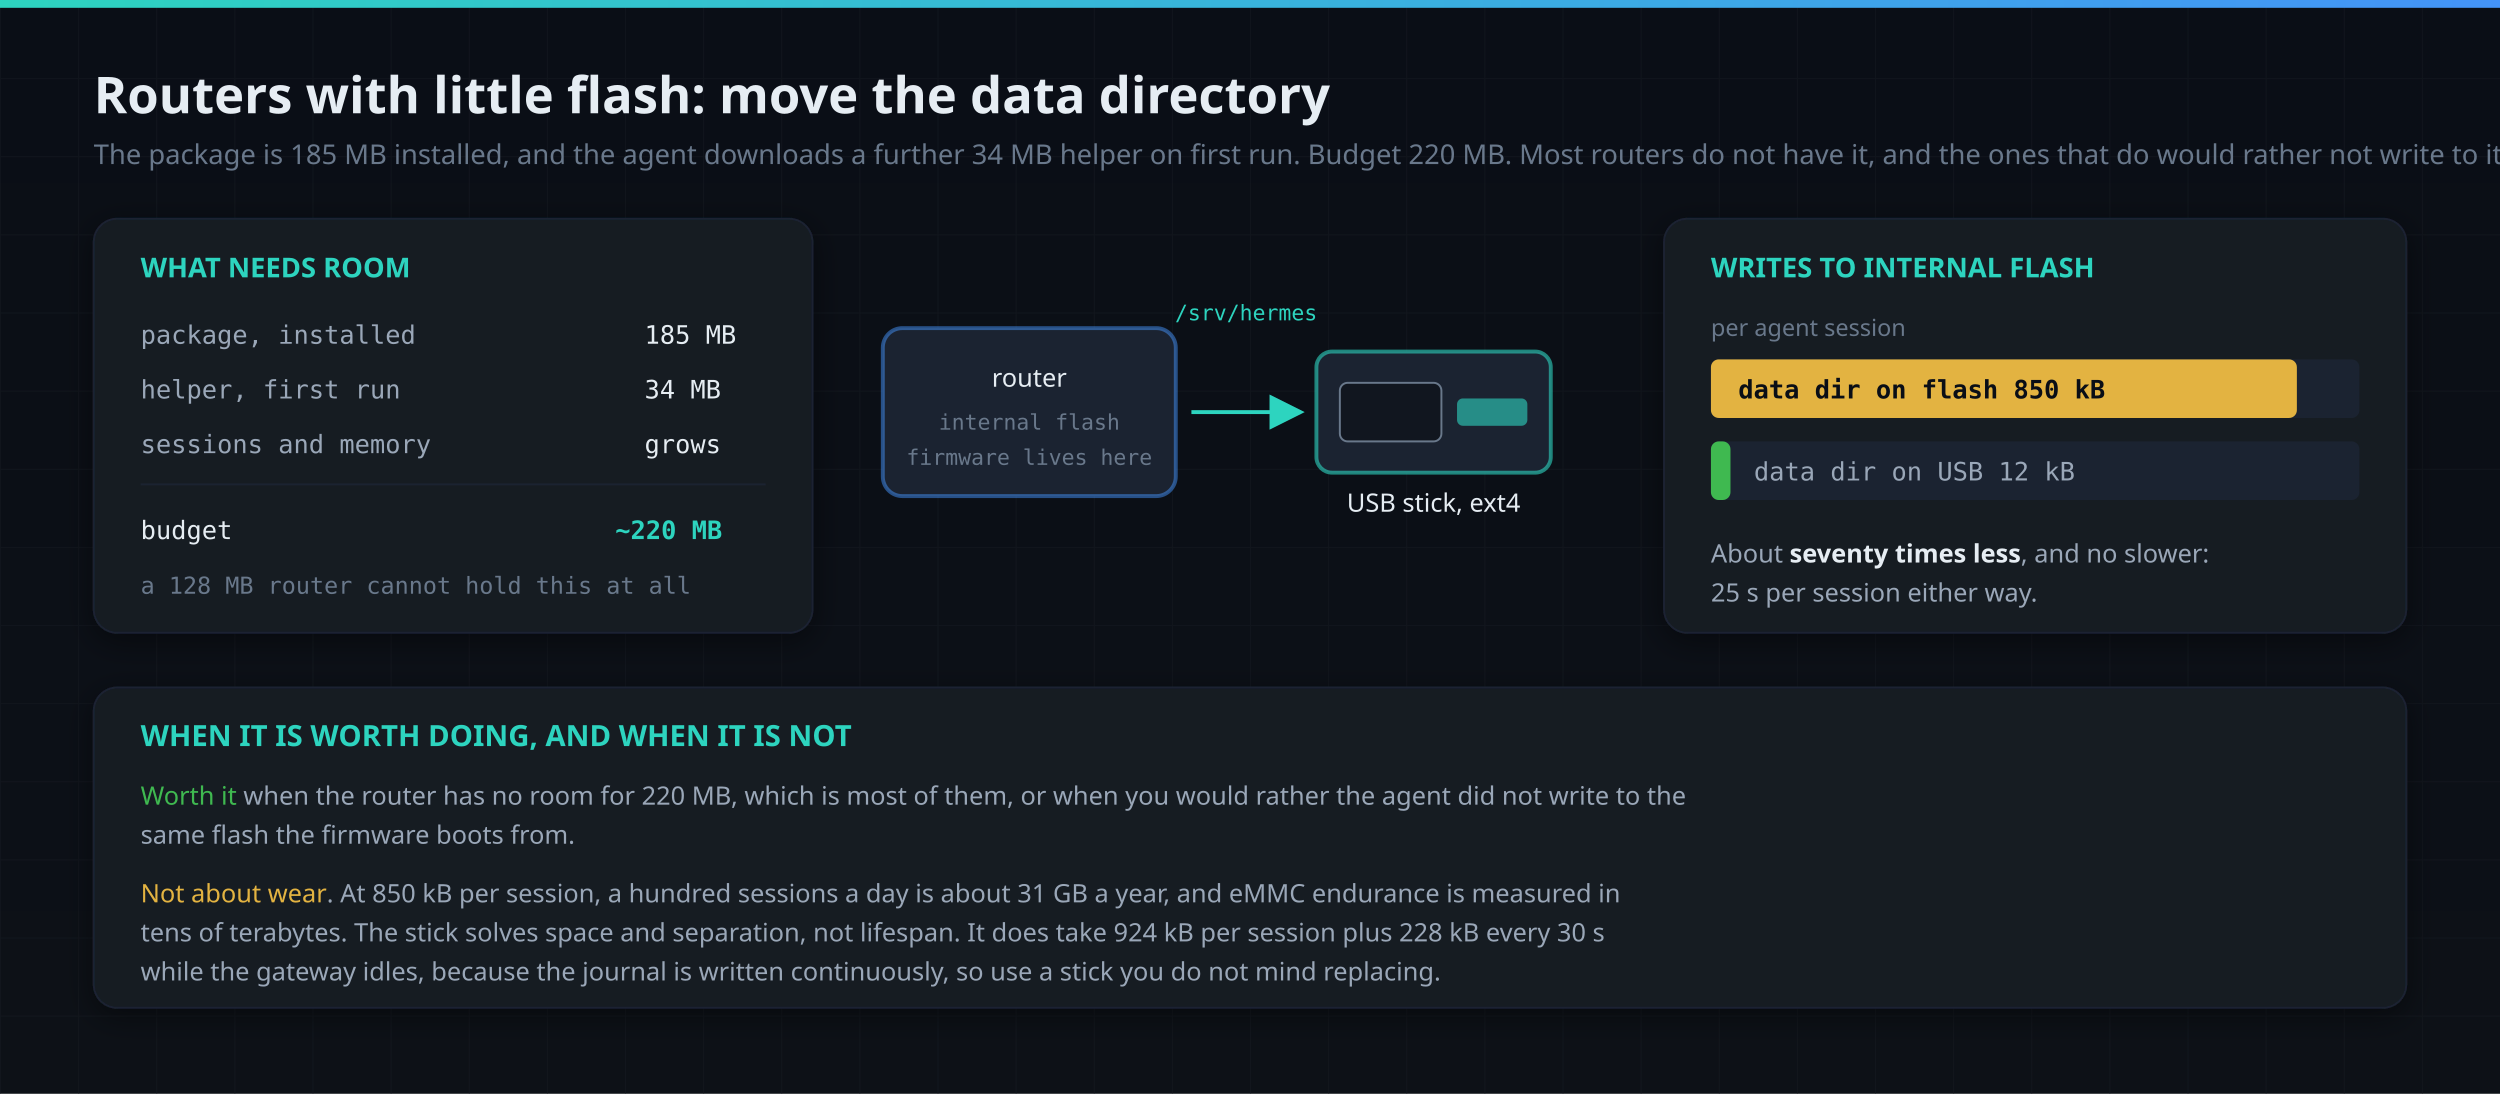
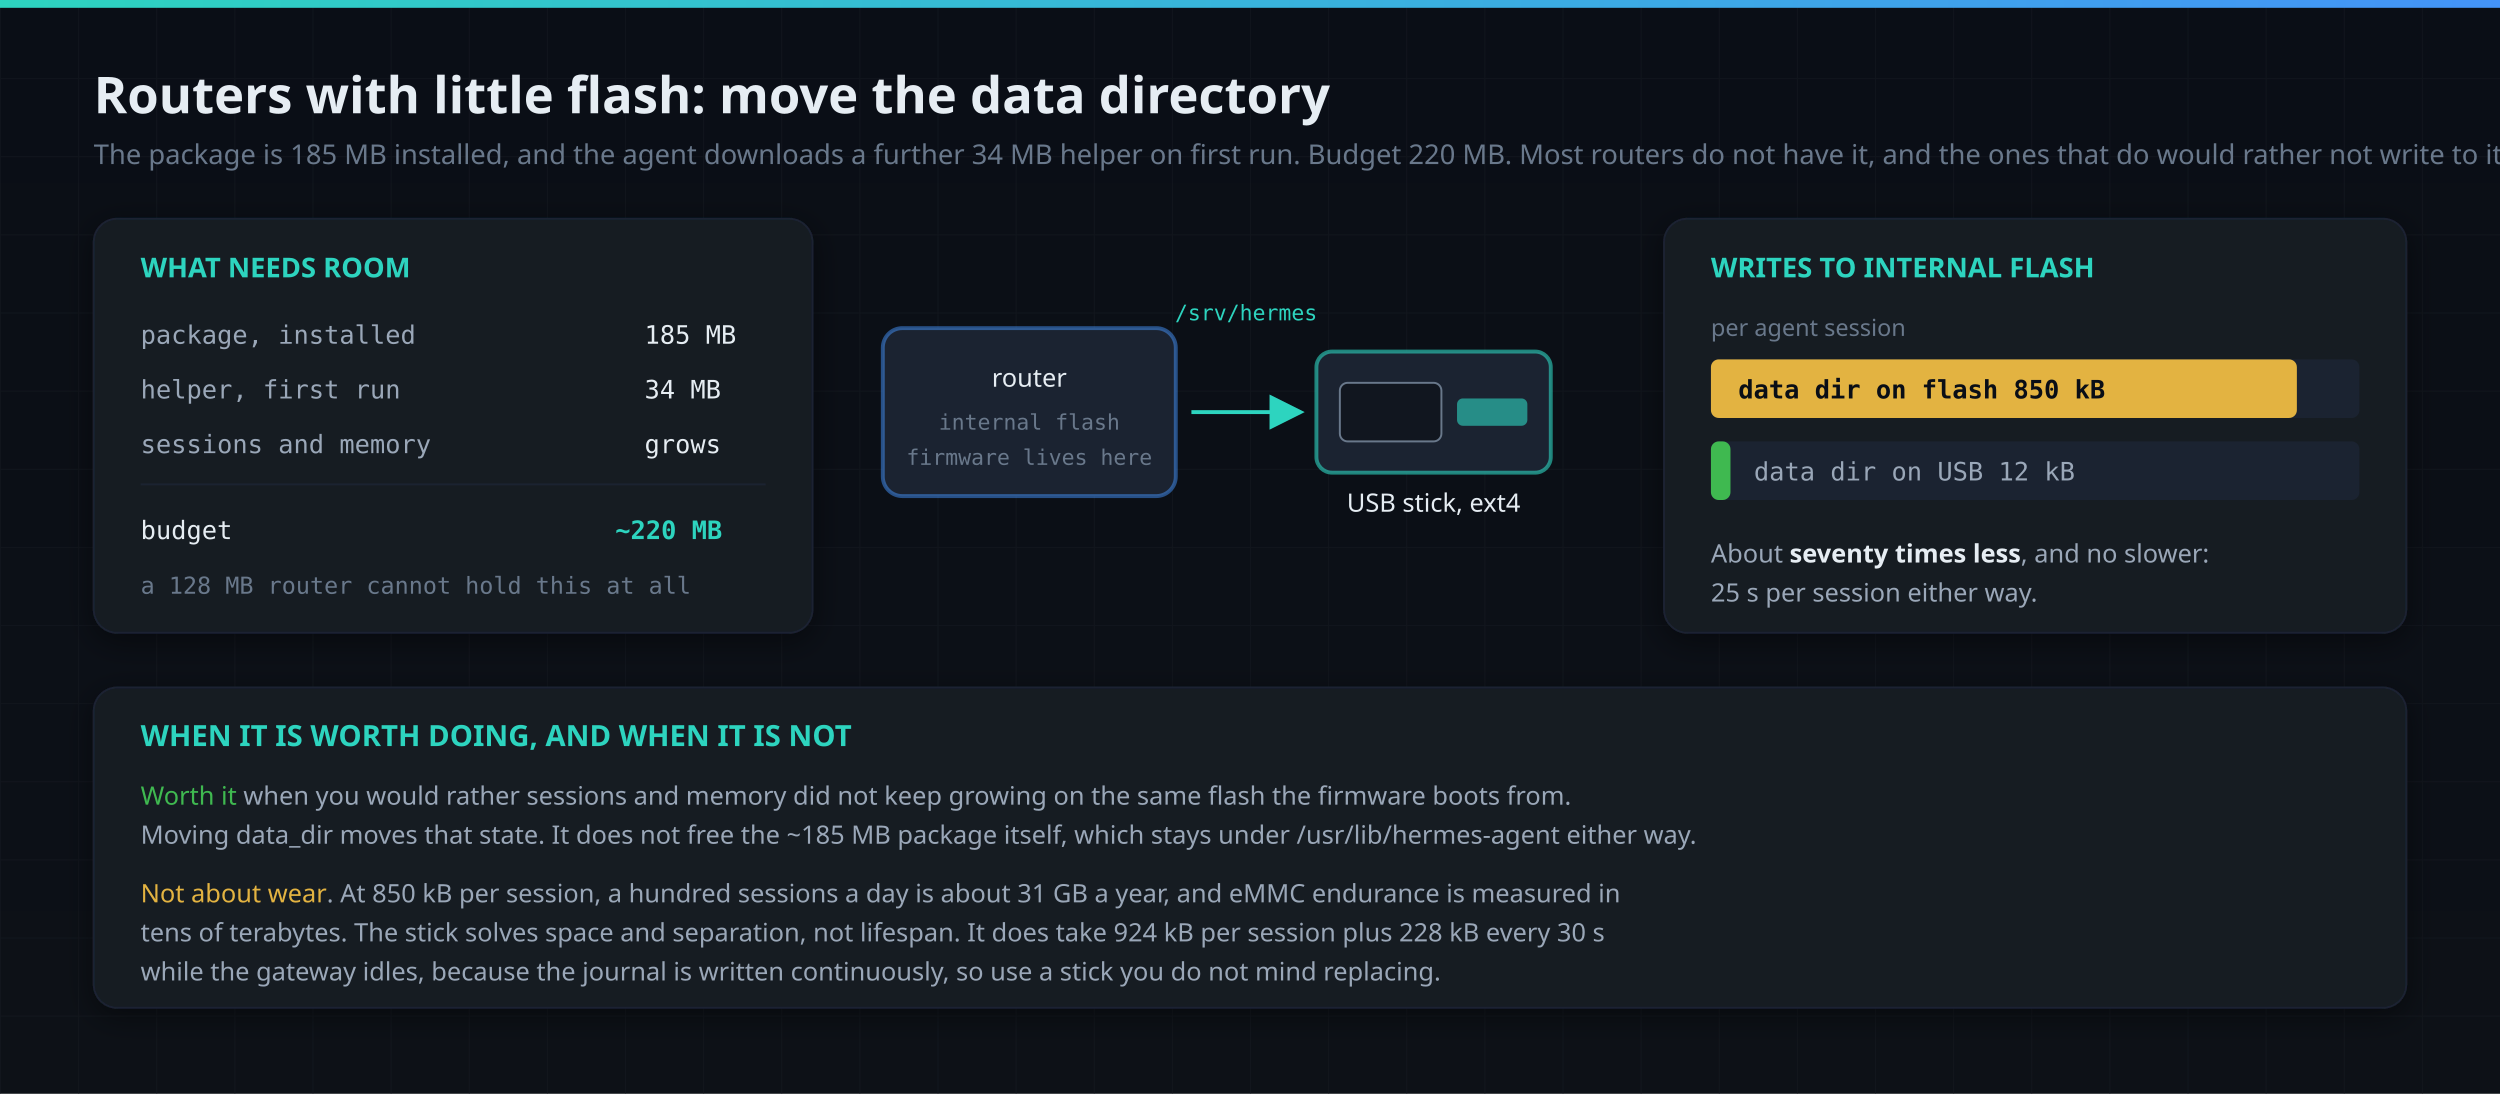
<svg xmlns="http://www.w3.org/2000/svg" width="1280" height="560" viewBox="0 0 1280 560" role="img" aria-label="Small flash routers: moving the data directory to a USB stick cuts writes to internal flash by about seventy times">
  <defs>
    <linearGradient id="bg" x1="0" y1="0" x2="0" y2="1">
      <stop offset="0" stop-color="#0a0e16" />
      <stop offset="1" stop-color="#0d1117" />
    </linearGradient>
    <linearGradient id="accent" x1="0" y1="0" x2="1" y2="0">
      <stop offset="0" stop-color="#2dd4bf" />
      <stop offset="1" stop-color="#4493f8" />
    </linearGradient>
    <pattern id="grid" width="40" height="40" patternUnits="userSpaceOnUse">
      <path d="M 40 0 L 0 0 0 40" fill="none" stroke="#161b22" stroke-width="1" />
    </pattern>
    <filter id="soft" x="-20%" y="-20%" width="140%" height="140%">
      <feDropShadow dx="0" dy="4" stdDeviation="8" flood-color="#000000" flood-opacity="0.45" />
    </filter>
    <marker id="ar" markerWidth="9" markerHeight="9" refX="8" refY="4.5" orient="auto">
      <path d="M0,0 L9,4.5 L0,9 z" fill="#2dd4bf" />
    </marker>
  </defs>
  <rect width="1280" height="560" fill="url(#bg)" />
  <rect width="1280" height="560" fill="url(#grid)" opacity="0.5" />
  <rect width="1280" height="4" fill="url(#accent)" />
  <text x="48" y="58" font-family="ui-sans-serif,system-ui,sans-serif" font-size="26" font-weight="600" fill="#e6edf3">Routers with little flash: move the data directory</text>
  <text x="48" y="84" font-family="ui-sans-serif,system-ui,sans-serif" font-size="14" fill="#69788b">The package is 185 MB installed, and the agent downloads a further 34 MB helper on first run. Budget 220 MB. Most routers do not have it, and the ones that do would rather not write to it.</text>
  <rect x="48" y="112" width="368" height="212" rx="12" fill="#141a23" stroke="#1b2331" filter="url(#soft)" />
  <text x="72" y="142" font-family="ui-sans-serif,system-ui,sans-serif" font-size="14" font-weight="600" fill="#2dd4bf">WHAT NEEDS ROOM</text>
  <g font-family="ui-monospace,SFMono-Regular,Menlo,monospace" font-size="13">
    <text x="72" y="176" fill="#9aa7b8">package, installed</text>
    <text x="330" y="176" fill="#e6edf3">185 MB</text>
    <text x="72" y="204" fill="#9aa7b8">helper, first run</text>
    <text x="330" y="204" fill="#e6edf3">34 MB</text>
    <text x="72" y="232" fill="#9aa7b8">sessions and memory</text>
    <text x="330" y="232" fill="#e6edf3">grows</text>
    <line x1="72" y1="248" x2="392" y2="248" stroke="#1b2331" />
    <text x="72" y="276" fill="#e6edf3">budget</text>
    <text x="315" y="276" fill="#2dd4bf" font-weight="600">~220 MB</text>
    <text x="72" y="304" fill="#69788b" font-size="12">a 128 MB router cannot hold this at all</text>
  </g>
  <g transform="translate(452,150)">
    <rect x="0" y="18" width="150" height="86" rx="10" fill="#1b2331" stroke="#4493f8" stroke-opacity="0.5" stroke-width="2" />
    <text x="75" y="48" text-anchor="middle" font-family="ui-sans-serif,system-ui,sans-serif" font-size="13" fill="#e6edf3">router</text>
    <text x="75" y="70" text-anchor="middle" font-family="ui-monospace,Menlo,monospace" font-size="11" fill="#69788b">internal flash</text>
    <text x="75" y="88" text-anchor="middle" font-family="ui-monospace,Menlo,monospace" font-size="11" fill="#69788b">firmware lives here</text>
    <path d="M 158 61 L 214 61" stroke="#2dd4bf" stroke-width="2" marker-end="url(#ar)" />
    <text x="186" y="14" text-anchor="middle" font-family="ui-monospace,Menlo,monospace" font-size="11" fill="#2dd4bf">/srv/hermes</text>
    <rect x="222" y="30" width="120" height="62" rx="8" fill="#1b2331" stroke="#2dd4bf" stroke-opacity="0.6" stroke-width="2" />
    <rect x="234" y="46" width="52" height="30" rx="4" fill="#11161f" stroke="#69788b" />
    <rect x="294" y="54" width="36" height="14" rx="3" fill="#2dd4bf" opacity="0.6" />
    <text x="282" y="112" text-anchor="middle" font-family="ui-sans-serif,system-ui,sans-serif" font-size="13" fill="#e6edf3">USB stick, ext4</text>
  </g>
  <rect x="852" y="112" width="380" height="212" rx="12" fill="#141a23" stroke="#1b2331" filter="url(#soft)" />
  <text x="876" y="142" font-family="ui-sans-serif,system-ui,sans-serif" font-size="14" font-weight="600" fill="#2dd4bf">WRITES TO INTERNAL FLASH</text>
  <text x="876" y="172" font-family="ui-sans-serif,system-ui,sans-serif" font-size="12" fill="#69788b">per agent session</text>
  <rect x="876" y="184" width="332" height="30" rx="4" fill="#1b2331" />
  <rect x="876" y="184" width="300" height="30" rx="4" fill="#e3b341" />
  <text x="890" y="204" font-family="ui-monospace,Menlo,monospace" font-size="13" fill="#0a0e16" font-weight="600">data dir on flash   850 kB</text>
  <rect x="876" y="226" width="332" height="30" rx="4" fill="#1b2331" />
  <rect x="876" y="226" width="10" height="30" rx="4" fill="#3fb950" />
  <text x="898" y="246" font-family="ui-monospace,Menlo,monospace" font-size="13" fill="#9aa7b8">data dir on USB      12 kB</text>
  <text x="876" y="288" font-family="ui-sans-serif,system-ui,sans-serif" font-size="13" fill="#9aa7b8">About <tspan fill="#e6edf3" font-weight="600">seventy times less</tspan>, and no slower:</text>
  <text x="876" y="308" font-family="ui-sans-serif,system-ui,sans-serif" font-size="13" fill="#9aa7b8">25 s per session either way.</text>
  <rect x="48" y="352" width="1184" height="164" rx="12" fill="#141a23" stroke="#1b2331" filter="url(#soft)" />
  <text x="72" y="382" font-family="ui-sans-serif,system-ui,sans-serif" font-size="15" font-weight="600" fill="#2dd4bf">WHEN IT IS WORTH DOING, AND WHEN IT IS NOT</text>
  <g font-family="ui-sans-serif,system-ui,sans-serif" font-size="13" fill="#9aa7b8">
    <text x="72" y="412">
-       <tspan fill="#3fb950">Worth it</tspan> when the router has no room for 220 MB, which is most of them, or when you would rather the agent did not write to the</text>
-     <text x="72" y="432">same flash the firmware boots from.</text>
+       <tspan fill="#3fb950">Worth it</tspan> when you would rather sessions and memory did not keep growing on the same flash the firmware boots from.</text>
+     <text x="72" y="432">Moving data_dir moves that state. It does not free the ~185 MB package itself, which stays under /usr/lib/hermes-agent either way.</text>
    <text x="72" y="462">
      <tspan fill="#e3b341">Not about wear</tspan>. At 850 kB per session, a hundred sessions a day is about 31 GB a year, and eMMC endurance is measured in</text>
    <text x="72" y="482">tens of terabytes. The stick solves space and separation, not lifespan. It does take 924 kB per session plus 228 kB every 30 s</text>
    <text x="72" y="502">while the gateway idles, because the journal is written continuously, so use a stick you do not mind replacing.</text>
  </g>
</svg>
